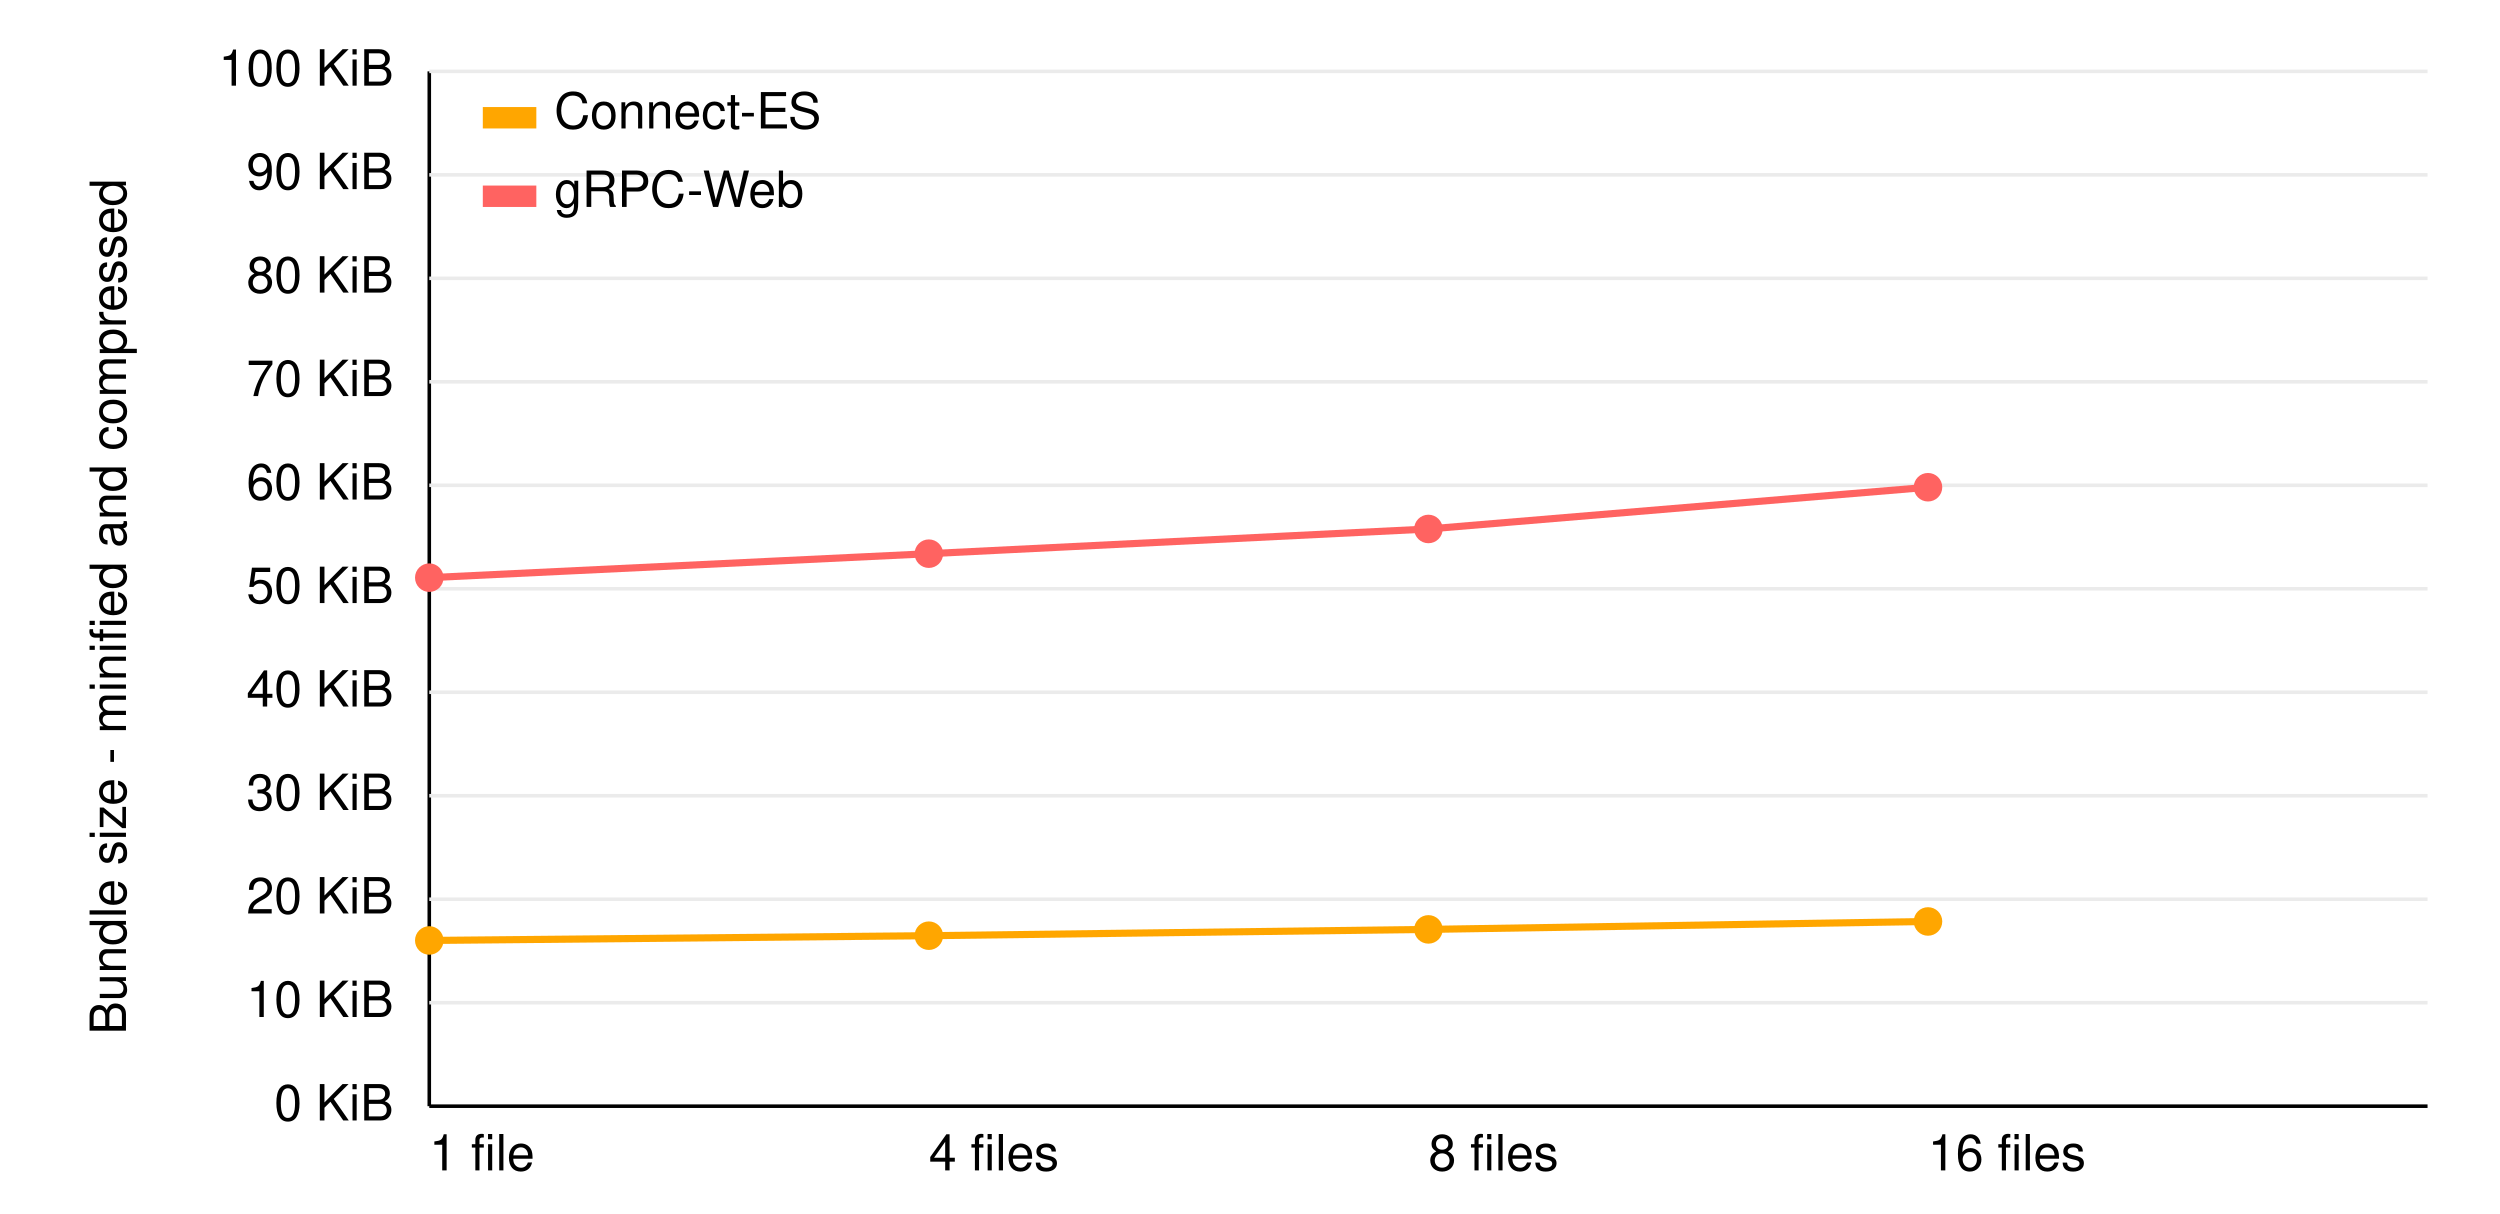
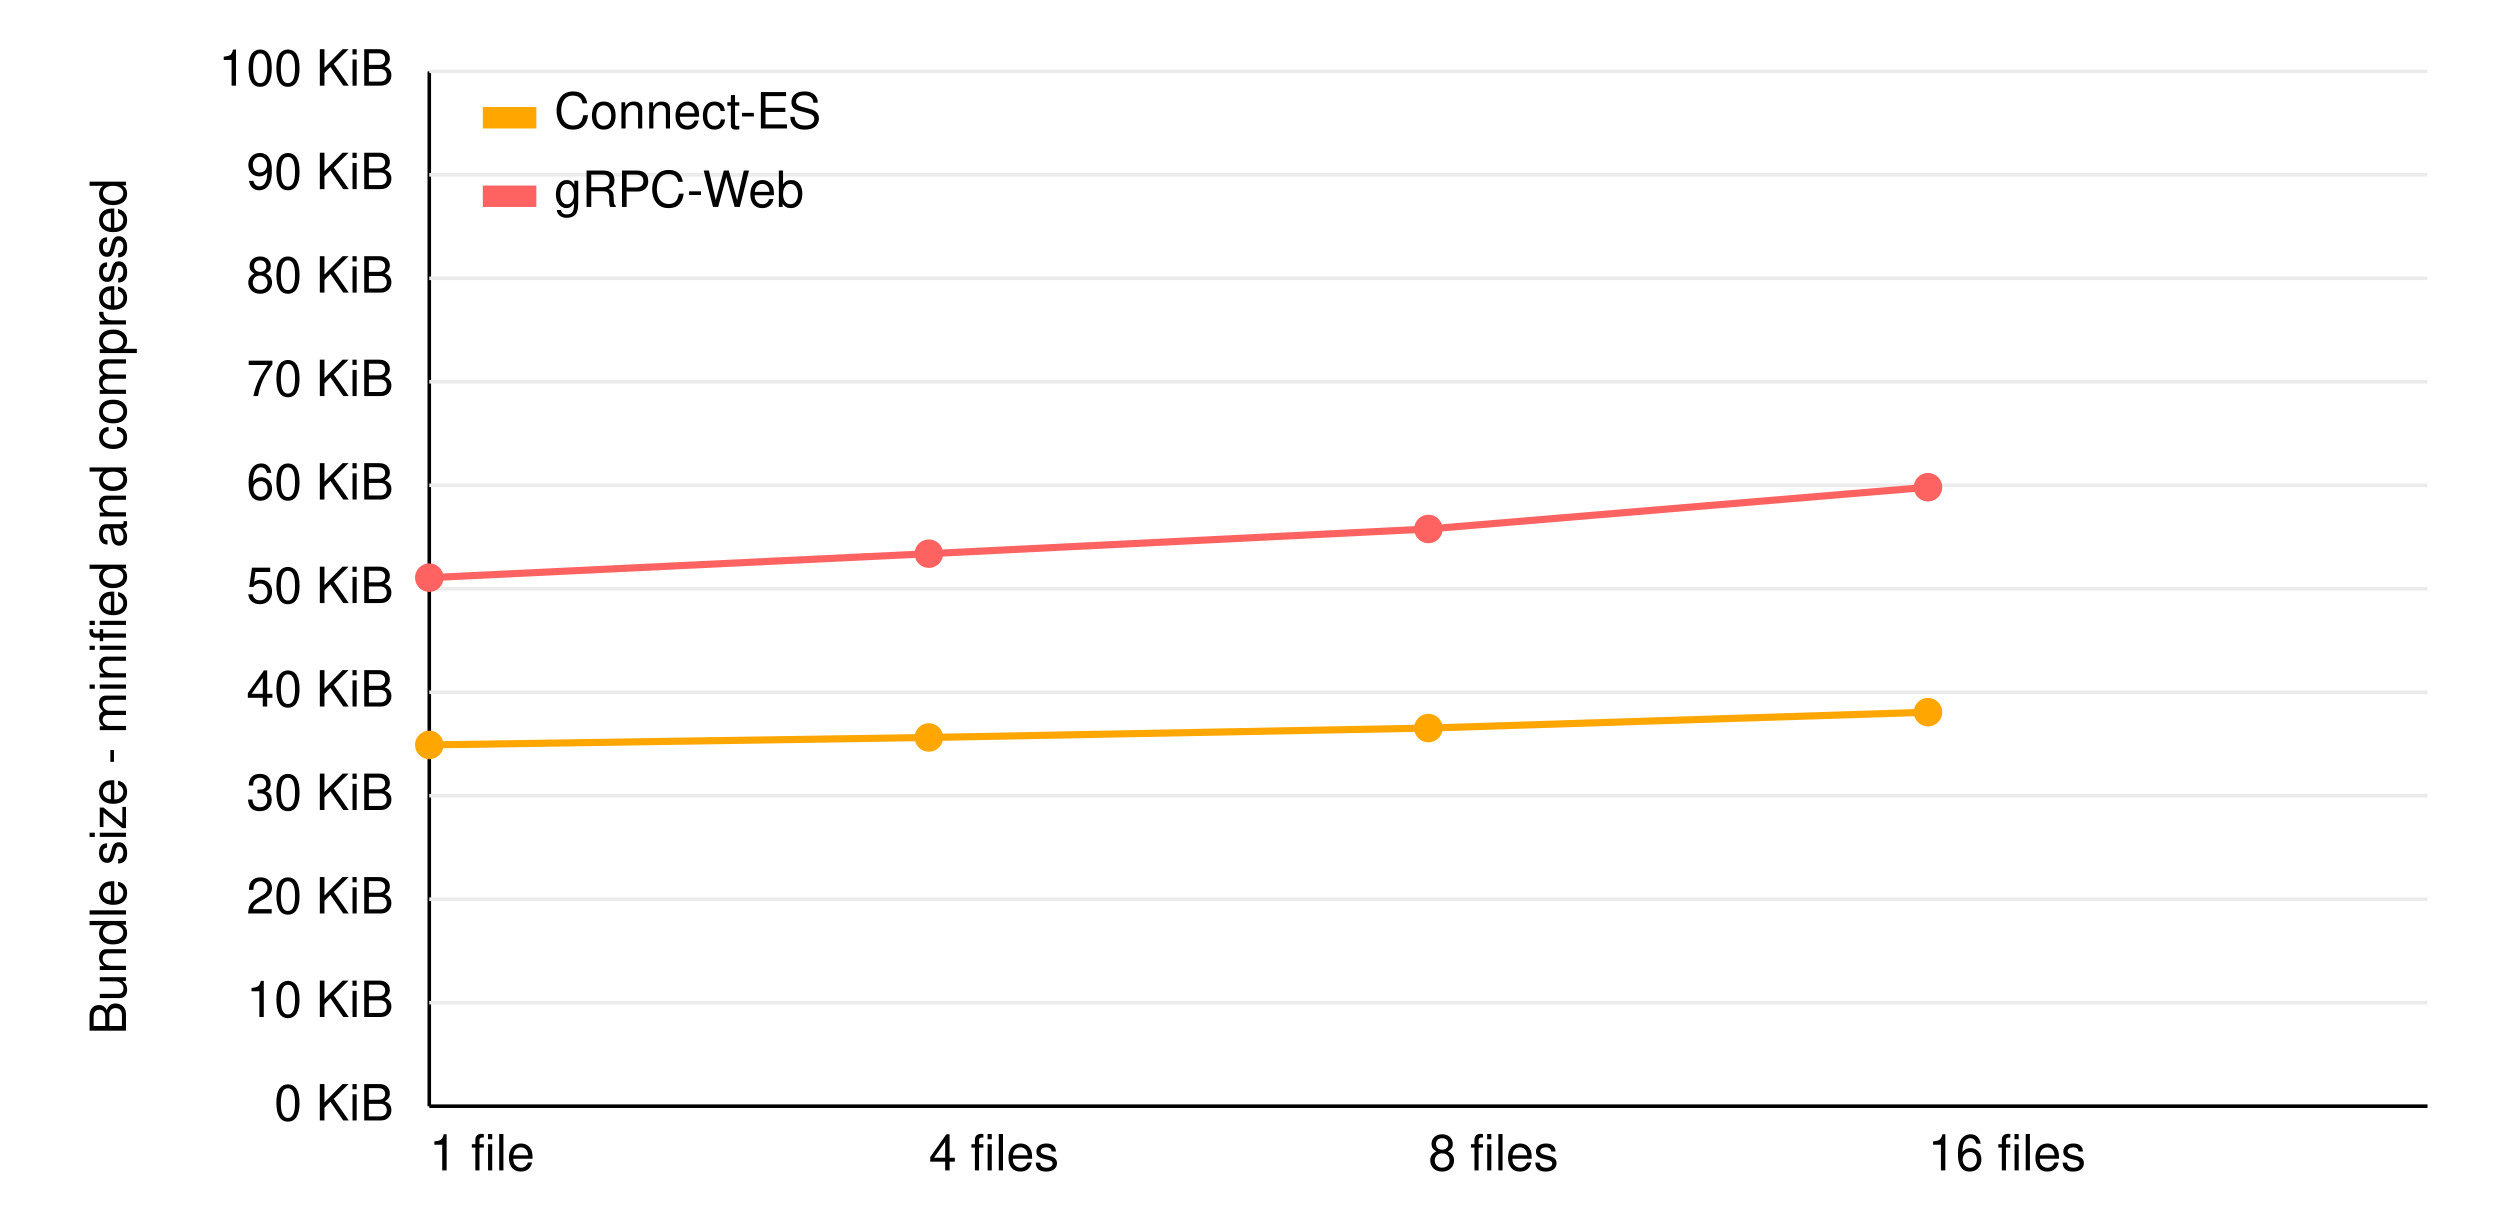
<svg xmlns="http://www.w3.org/2000/svg" version="1.1" width="680px" height="330px" viewBox="0 0 680 340" class="chart">
  <style>
      
      text {
        font: 14px Verdana, Helvetica, Arial, sans-serif;
      }
      
    </style>
  <g transform="translate(110,310)">
    <line y1="0" x2="560" stroke="black" />
    <text x="0" y="18" text-anchor="start">1 file</text>
    <text x="140" y="18" text-anchor="start">4 files</text>
    <text x="280" y="18" text-anchor="start">8 files</text>
    <text x="420" y="18" text-anchor="start">16 files</text>
  </g>
  <g transform="translate(110, 20)">
    <line x1="0" x2="0" y1="0" y2="290" stroke="black" />
    <g transform="rotate(-90), translate(-150,-85)">
      <text text-anchor="middle">Bundle size - minified and compressed</text>
    </g>
    <text x="-10" y="4" text-anchor="end">100 KiB</text>
    <line x1="0" x2="560" y1="0" y2="0" stroke="#ebebeb" />
    <text x="-10" y="33" text-anchor="end">90 KiB</text>
    <line x1="0" x2="560" y1="29" y2="29" stroke="#ebebeb" />
    <text x="-10" y="62" text-anchor="end">80 KiB</text>
    <line x1="0" x2="560" y1="58" y2="58" stroke="#ebebeb" />
    <text x="-10" y="91" text-anchor="end">70 KiB</text>
    <line x1="0" x2="560" y1="87" y2="87" stroke="#ebebeb" />
    <text x="-10" y="120" text-anchor="end">60 KiB</text>
    <line x1="0" x2="560" y1="116" y2="116" stroke="#ebebeb" />
    <text x="-10" y="149" text-anchor="end">50 KiB</text>
    <line x1="0" x2="560" y1="145" y2="145" stroke="#ebebeb" />
    <text x="-10" y="178" text-anchor="end">40 KiB</text>
    <line x1="0" x2="560" y1="174" y2="174" stroke="#ebebeb" />
    <text x="-10" y="207" text-anchor="end">30 KiB</text>
    <line x1="0" x2="560" y1="203" y2="203" stroke="#ebebeb" />
    <text x="-10" y="236" text-anchor="end">20 KiB</text>
    <line x1="0" x2="560" y1="232" y2="232" stroke="#ebebeb" />
    <text x="-10" y="265" text-anchor="end">10 KiB</text>
    <line x1="0" x2="560" y1="261" y2="261" stroke="#ebebeb" />
    <text x="-10" y="294" text-anchor="end">0 KiB</text>
  </g>
  <g transform="translate(110, 20)">
-     <polyline fill="none" stroke="#ffa600" stroke-width="2" points="0,243.558 140,242.221 280,240.456 420,238.236">
+     <polyline fill="none" stroke="#ffa600" stroke-width="2" points="0,188.755 140,186.671 280,184.037 420,179.582">
    </polyline>
-     <circle cx="0" cy="243.558" r="4" fill="#ffa600" />
-     <circle cx="140" cy="242.221" r="4" fill="#ffa600" />
-     <circle cx="280" cy="240.456" r="4" fill="#ffa600" />
-     <circle cx="420" cy="238.236" r="4" fill="#ffa600" />
+     <circle cx="0" cy="188.755" r="4" fill="#ffa600" />
+     <circle cx="140" cy="186.671" r="4" fill="#ffa600" />
+     <circle cx="280" cy="184.037" r="4" fill="#ffa600" />
+     <circle cx="420" cy="179.582" r="4" fill="#ffa600" />
  </g>
  <g transform="translate(110, 20)">
    <polyline fill="none" stroke="#ff6361" stroke-width="2" points="0,141.885 140,135.164 280,128.24 420,116.544">
    </polyline>
    <circle cx="0" cy="141.885" r="4" fill="#ff6361" />
    <circle cx="140" cy="135.164" r="4" fill="#ff6361" />
    <circle cx="280" cy="128.24" r="4" fill="#ff6361" />
    <circle cx="420" cy="116.544" r="4" fill="#ff6361" />
  </g>
  <g transform="translate(125, 30)">
    <g transform="translate(0, 0)">
      <rect width="15" height="6" fill="#ffa600" />
      <text x="20" y="6">Connect-ES</text>
    </g>
    <g transform="translate(0, 22)">
      <rect width="15" height="6" fill="#ff6361" />
      <text x="20" y="6">gRPC-Web</text>
    </g>
  </g>
</svg>
